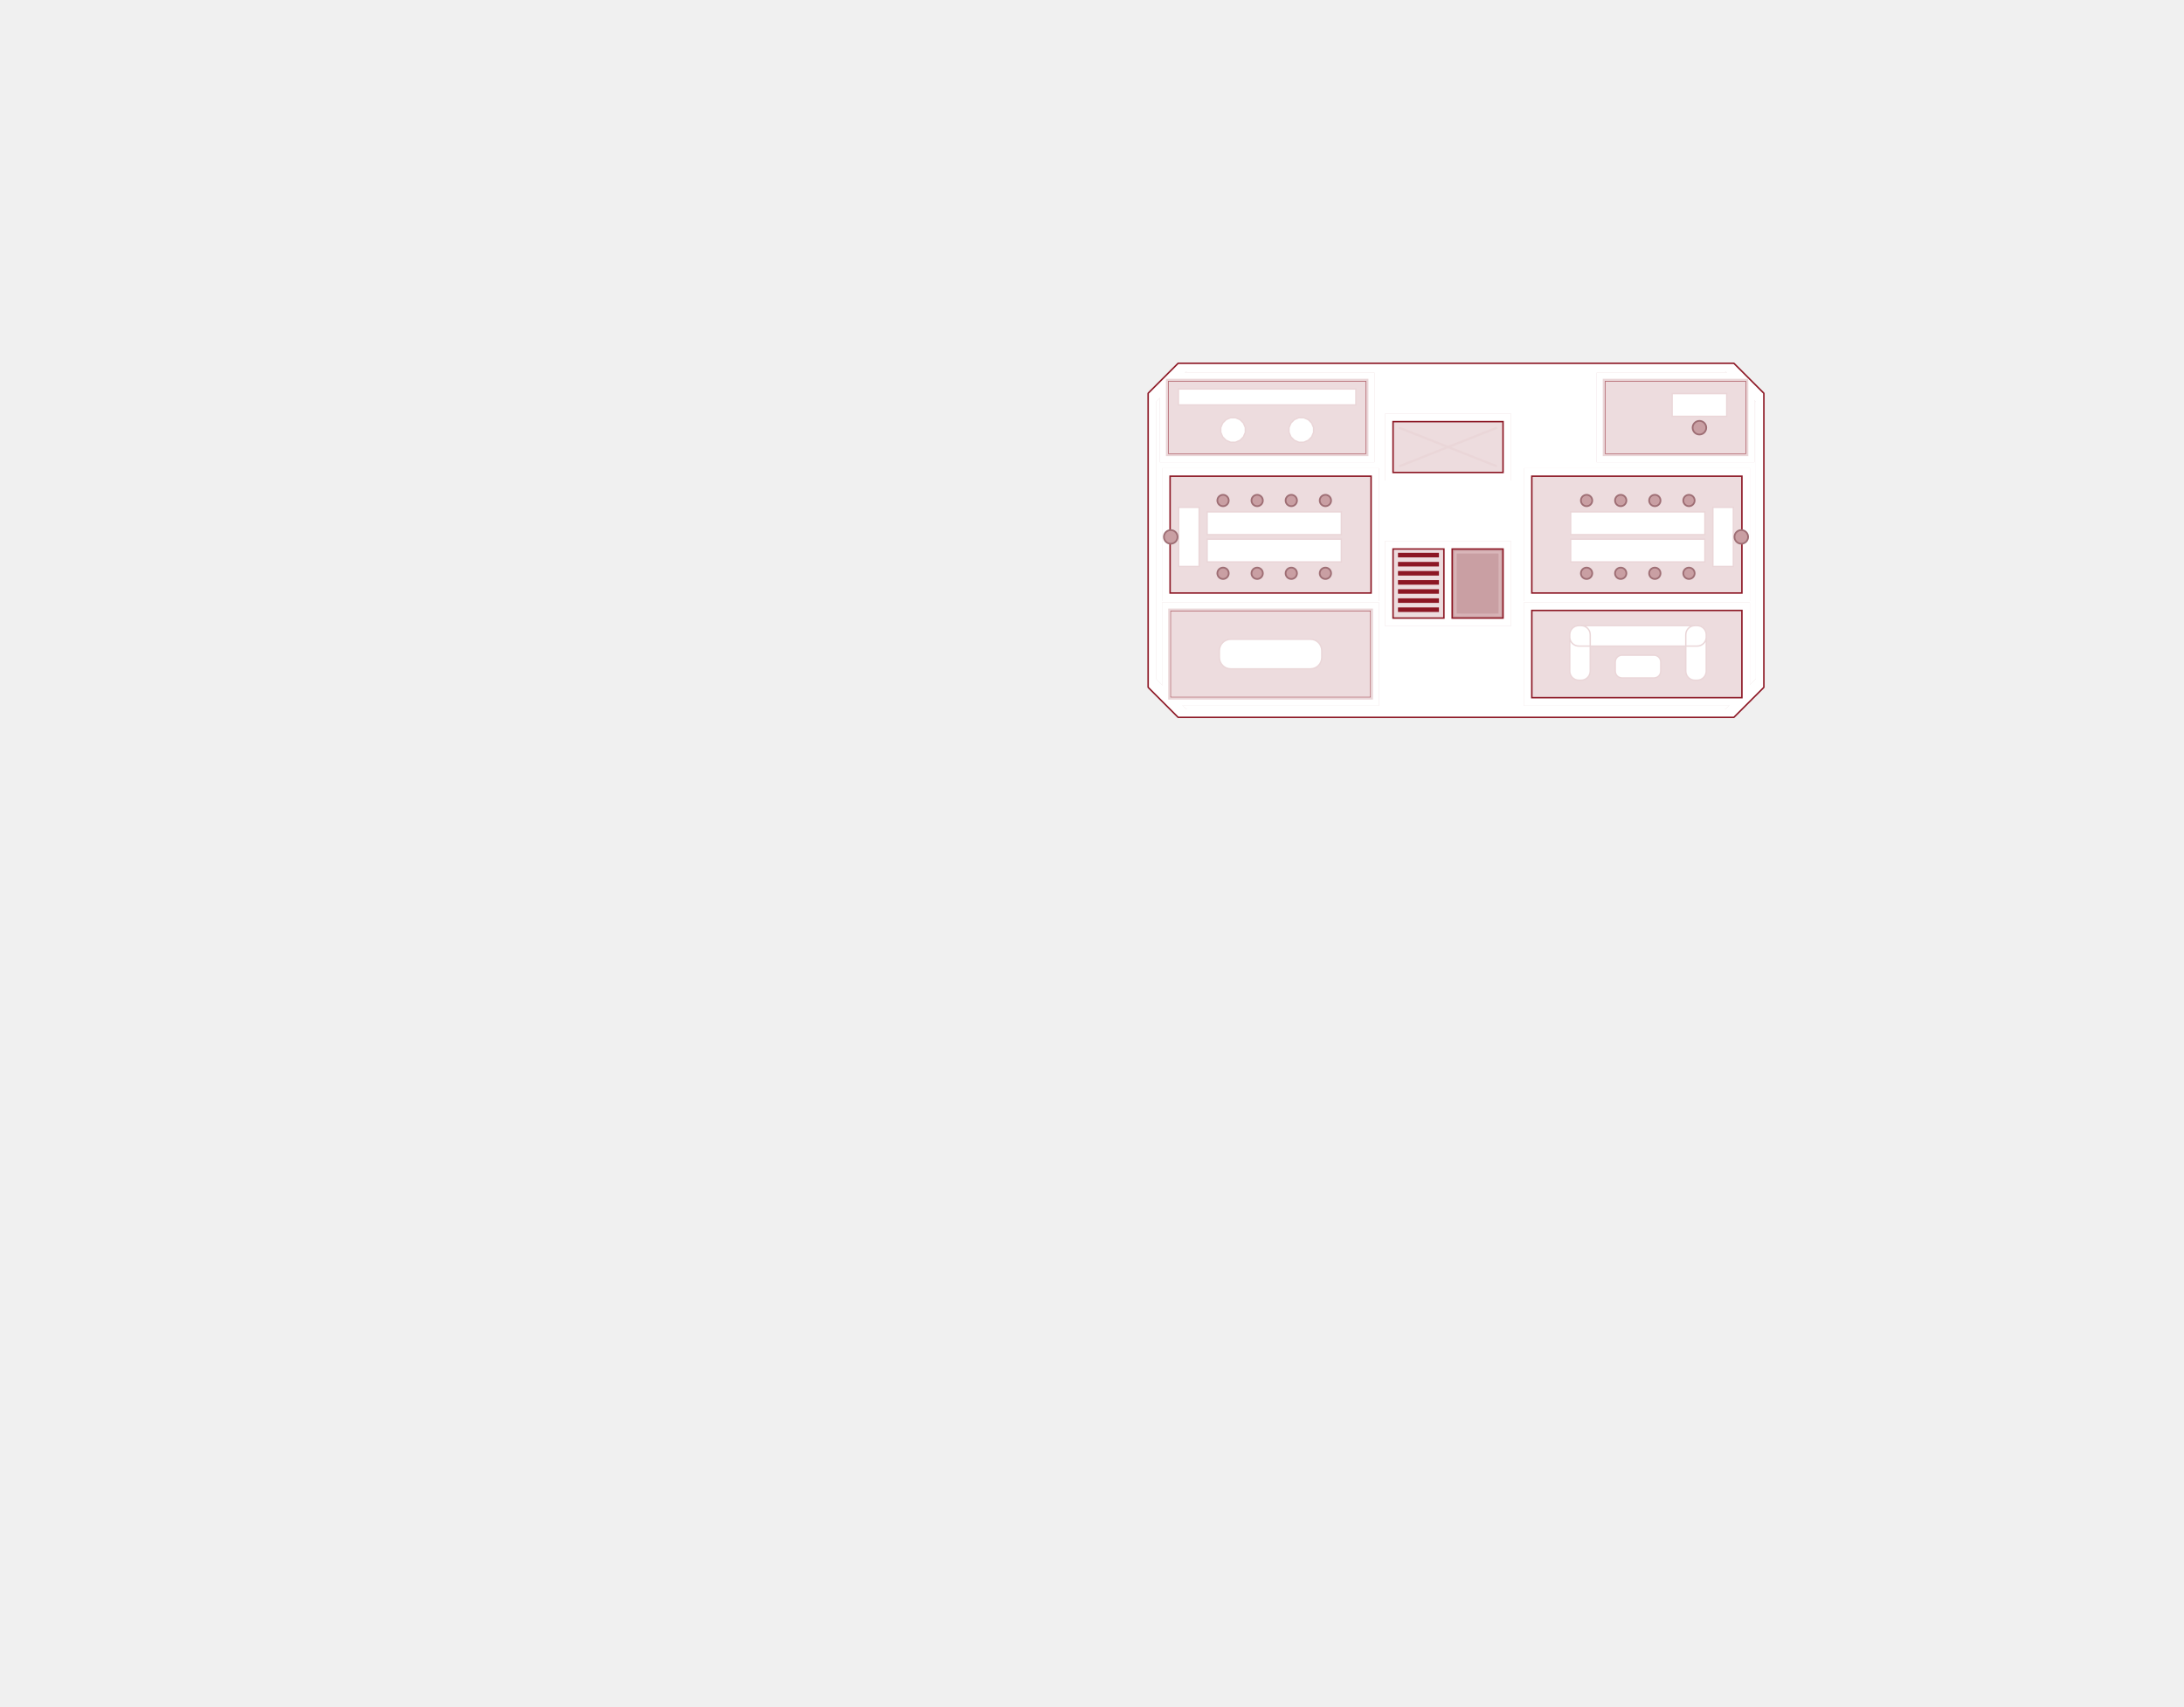
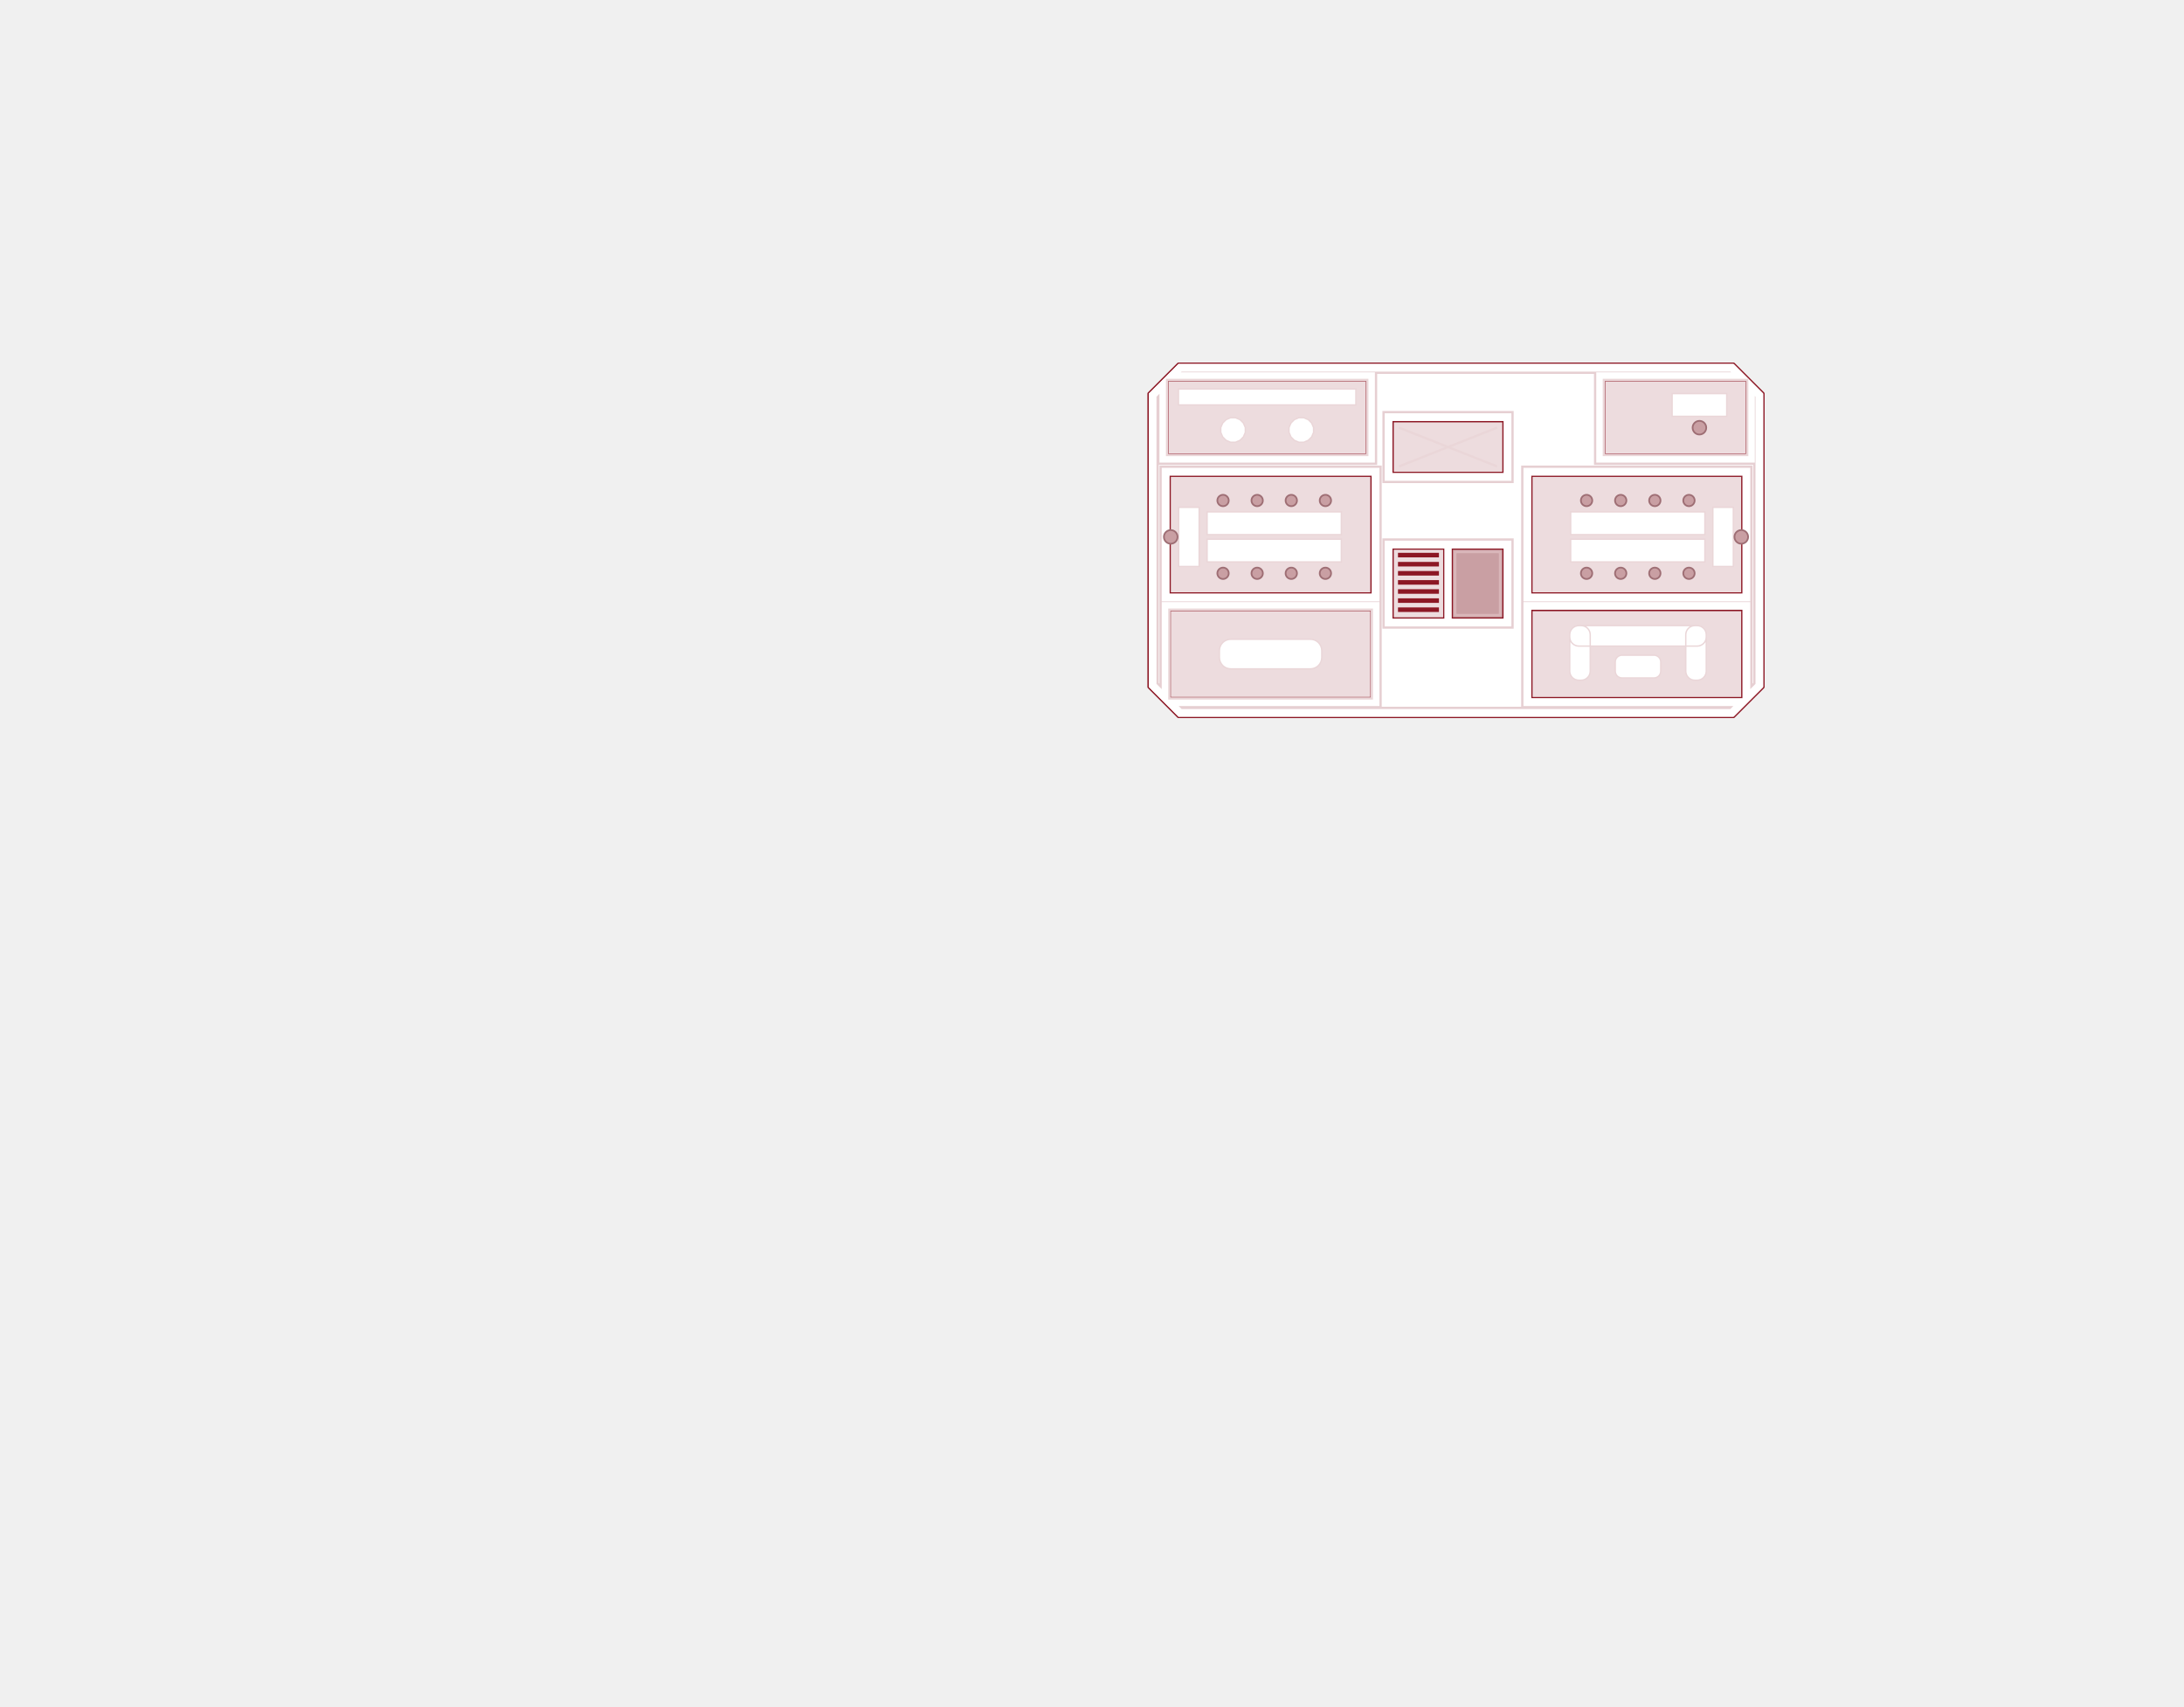
<svg xmlns="http://www.w3.org/2000/svg" viewBox="-320 -250 1920 1500" preserveAspectRatio="none">
  <style>.f{fill:#dcc7c8;stroke:#e2cfd0;stroke-width:2}.fr{fill:none;stroke:#d2bbbd;stroke-width:1.5}.v{fill:#bccad8}.vw{fill:none;stroke:#a9bacb;stroke-width:2;stroke-linecap:round}.b,.b2{stroke:none;stroke-width:0}.b{fill:#c99fa3}.b2{fill:#bd9196}.r,.or{fill:none;stroke:#ad7f85;stroke-width:1.6}.rk{fill:#cfa8ac;stroke:#9e6e74;stroke-width:1}.w{fill:#ffffff;stroke:#8c1724;stroke-width:2.6;paint-order:stroke;stroke-linejoin:round}.w2{fill:#eddcde;stroke:#8c1724;stroke-width:2.6;paint-order:stroke}.t{fill:none;stroke:#ead6d8;stroke-width:2}.tk{fill:#ffffff;stroke:#ead6d8;stroke-width:1.2}.s{fill:none;stroke:#8c1724;stroke-dasharray:4 4}.d{fill:none;stroke:#8c1724;stroke-width:3.5;stroke-linecap:round;stroke-dasharray:0 11}.l{fill:none;stroke:#ead6d8;stroke-width:3;stroke-dasharray:22 18}.o{fill:#c99fa3;stroke:#9e6e74;stroke-width:1.5}</style>
  <defs>
-     <filter id="e">
-       <feMorphology in="SourceAlpha" operator="erode" radius="8" result="a" />
-       <feMorphology in="SourceAlpha" operator="erode" radius="10" result="b" />
-       <feComposite in="a" in2="b" operator="out" result="c" />
-       <feFlood flood-color="#e6cfd2" />
-       <feComposite in2="c" operator="in" />
-     </filter>
-     <filter id="eb">
-       <feMorphology in="SourceAlpha" operator="erode" radius="2" result="a" />
-       <feMorphology in="SourceAlpha" operator="erode" radius="4.5" result="b" />
-       <feComposite in="a" in2="b" operator="out" result="c" />
-       <feFlood flood-color="#d9b6b9" />
-       <feComposite in2="c" operator="in" />
-     </filter>
    <filter id="sb">
      <feGaussianBlur stdDeviation="0.4" />
    </filter>
    <filter id="sh">
      <feDropShadow dx="0" dy="5" stdDeviation="4" flood-color="#5a101a40" />
    </filter>
  </defs>
-   <g id="B" filter="url(#sh)">
-     <path class="b" d="M956 232h46v62h-46z" />
+   <defs>
+     <path id="B" d="M956 232h46v62h-46z" />
+     <path id="Bu" d="M956 232v62h46v-62z" />
+     <clipPath id="cb">
+       <use href="#B" />
+     </clipPath>
+     <mask id="mb" fill="none">
+       <use href="#Bu" stroke="#fff" stroke-width="9" />
+       <use href="#Bu" stroke="#000" stroke-width="4" />
+     </mask>
+   </defs>
+   <g filter="url(#sh)">
+     <use href="#B" class="b" />
  </g>
-   <use href="#B" filter="url(#eb)" />
+   <use href="#Bu" clip-path="url(#cb)" mask="url(#mb)" fill="none" stroke="#d9b6b9" stroke-width="9" />
  <g filter="url(#sb)" />
  <path class="w2" d="M708 168h178v104H708zm318 0h186v104h-186zM706 84h176v66H706zm384 0h126v66h-126zM708 286h178v78H708zm318 0h186v78h-186zM904 120h98v46h-98zm0 112h46v62h-46z" />
-   <path id="W" class="w" d="M716 70h488l26 26v258l-26 26H716l-26-26V96zm-8 98v104h178V168H708zm318 0v104h186V168h-186zM706 84v66h176V84H706zm384 0v66h126V84h-126zM708 286v78h178v-78H708zm318 0v78h186v-78h-186zM904 120v46h98v-46h-98zm0 112v62h46v-62h-46zm52 0v62h46v-62h-46z" />
-   <use href="#W" filter="url(#e)" />
+   <defs>
+     <path id="W" d="M716 70h488l26 26v258l-26 26H716l-26-26V96zm-8 98v104h178V168H708zm318 0v104h186V168h-186zM706 84v66h176V84H706zm384 0v66h126V84h-126zM708 286v78h178v-78H708zm318 0v78h186v-78h-186zM904 120v46h98v-46h-98zm0 112v62h46v-62h-46zm52 0v62h46v-62h-46z" />
+     <path id="Wu" d="M690 96v258l26 26h488l26-26V96l-26-26H716zm526 54h-126V84h126zm-190 18h186v104h-186zm0 118h186v78h-186zM904 166v-46h98v46zm98 66v62h-46v-62zm-52 62h-46v-62h46zM886 168v104H708V168zm0 118v78H708v-78zM706 150V84h176v66z" />
+     <clipPath id="cw">
+       <use href="#W" />
+     </clipPath>
+   </defs>
+   <use href="#W" class="w" />
+   <g clip-path="url(#cw)" fill="none">
+     <use href="#Wu" stroke="#e6cfd2" stroke-width="17.4" />
+     <use href="#Wu" stroke="#ffffff" stroke-width="13.4" />
+   </g>
  <path class="t" d="M706 84h176v66H706zm384 0h126v66h-126zM708 286h178v78H708zM910 126l86 34m0-34l-86 34" />
  <path class="tk" d="M716 92h156v14H716zm58.8 38.1l-1.7 4-3 3-4 1.7h-4.2l-4-1.7-3-3-1.7-4v-4.2l1.7-4 3-3 4-1.7h4.2l4 1.7 3 3 1.7 4zm60 0l-1.7 4-3 3-4 1.7h-4.2l-4-1.7-3-3-1.7-4v-4.2l1.7-4 3-3 4-1.7h4.2l4 1.7 3 3 1.7 4zM1150 96h48v20h-48zM762 312h70a10 10 0 0 1 10 10v6a10 10 0 0 1-10 10h-70a10 10 0 0 1-10-10v-6a10 10 0 0 1 10-10zm306-12h104a8 8 0 0 1 8 8v2a8 8 0 0 1-8 8h-104a8 8 0 0 1-8-8v-2a8 8 0 0 1 8-8zm0 0h2a8 8 0 0 1 8 8v32a8 8 0 0 1-8 8h-2a8 8 0 0 1-8-8v-32a8 8 0 0 1 8-8zm102 0h2a8 8 0 0 1 8 8v32a8 8 0 0 1-8 8h-2a8 8 0 0 1-8-8v-32a8 8 0 0 1 8-8zm-64 26h28a6 6 0 0 1 6 6v8a6 6 0 0 1-6 6h-28a6 6 0 0 1-6-6v-8a6 6 0 0 1 6-6zM741.2 200h118v20h-118zm0 24h118v20h-118zm-25-28h18v52h-18zm344.6 4h118v20h-118zm0 24h118v20h-118zm125-28h18v52h-18z" />
  <path class="o" d="M1168 126a6 6 0 1 1 12 0 6 6 0 1 1-12 0zM840.2 190a5 5 0 1 1 10 0 5 5 0 1 1-10 0zm0 64a5 5 0 1 1 10 0 5 5 0 1 1-10 0zm-30-64a5 5 0 1 1 10 0 5 5 0 1 1-10 0zm0 64a5 5 0 1 1 10 0 5 5 0 1 1-10 0zm-30-64a5 5 0 1 1 10 0 5 5 0 1 1-10 0zm0 64a5 5 0 1 1 10 0 5 5 0 1 1-10 0zm-30-64a5 5 0 1 1 10 0 5 5 0 1 1-10 0zm0 64a5 5 0 1 1 10 0 5 5 0 1 1-10 0zm-47-32a6 6 0 1 1 12 0 6 6 0 1 1-12 0zm456.6-32a5 5 0 1 1 10 0 5 5 0 1 1-10 0zm0 64a5 5 0 1 1 10 0 5 5 0 1 1-10 0zm-30-64a5 5 0 1 1 10 0 5 5 0 1 1-10 0zm0 64a5 5 0 1 1 10 0 5 5 0 1 1-10 0zm-30-64a5 5 0 1 1 10 0 5 5 0 1 1-10 0zm0 64a5 5 0 1 1 10 0 5 5 0 1 1-10 0zm-30-64a5 5 0 1 1 10 0 5 5 0 1 1-10 0zm0 64a5 5 0 1 1 10 0 5 5 0 1 1-10 0zm135-32a6 6 0 1 1 12 0 6 6 0 1 1-12 0z" />
  <path class="s" stroke-width="36" d="M927 236v54" />
</svg>
